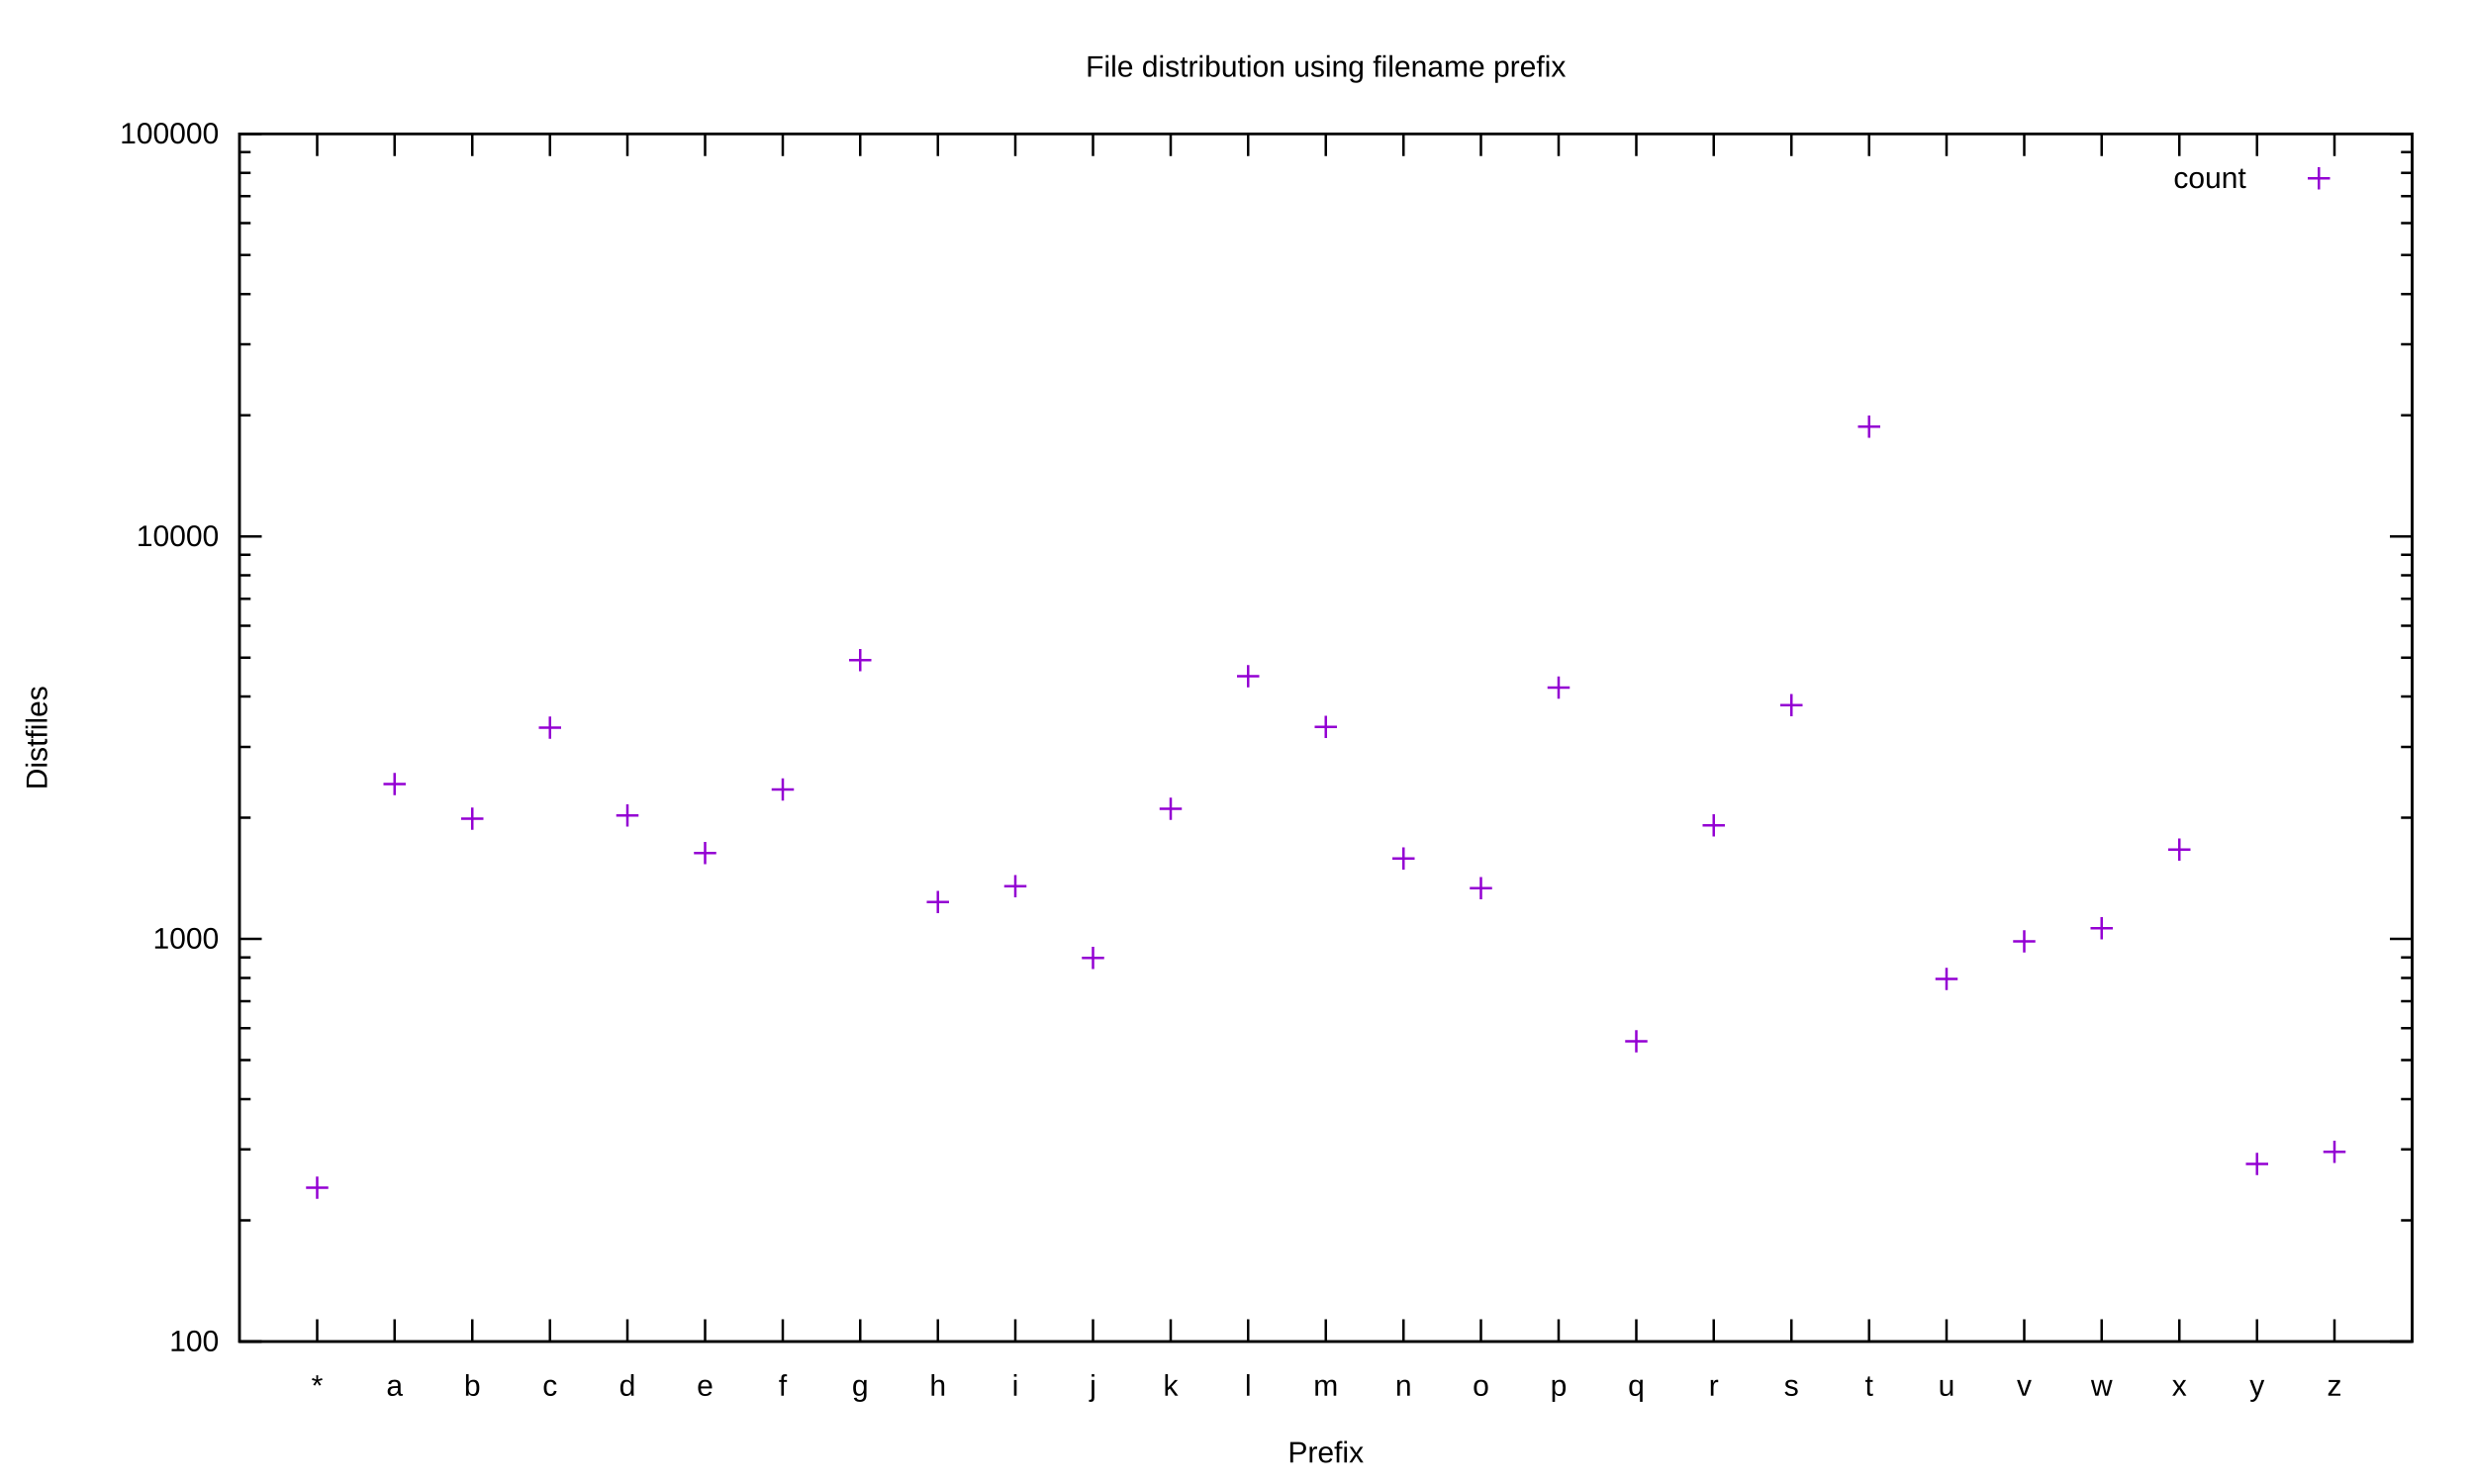
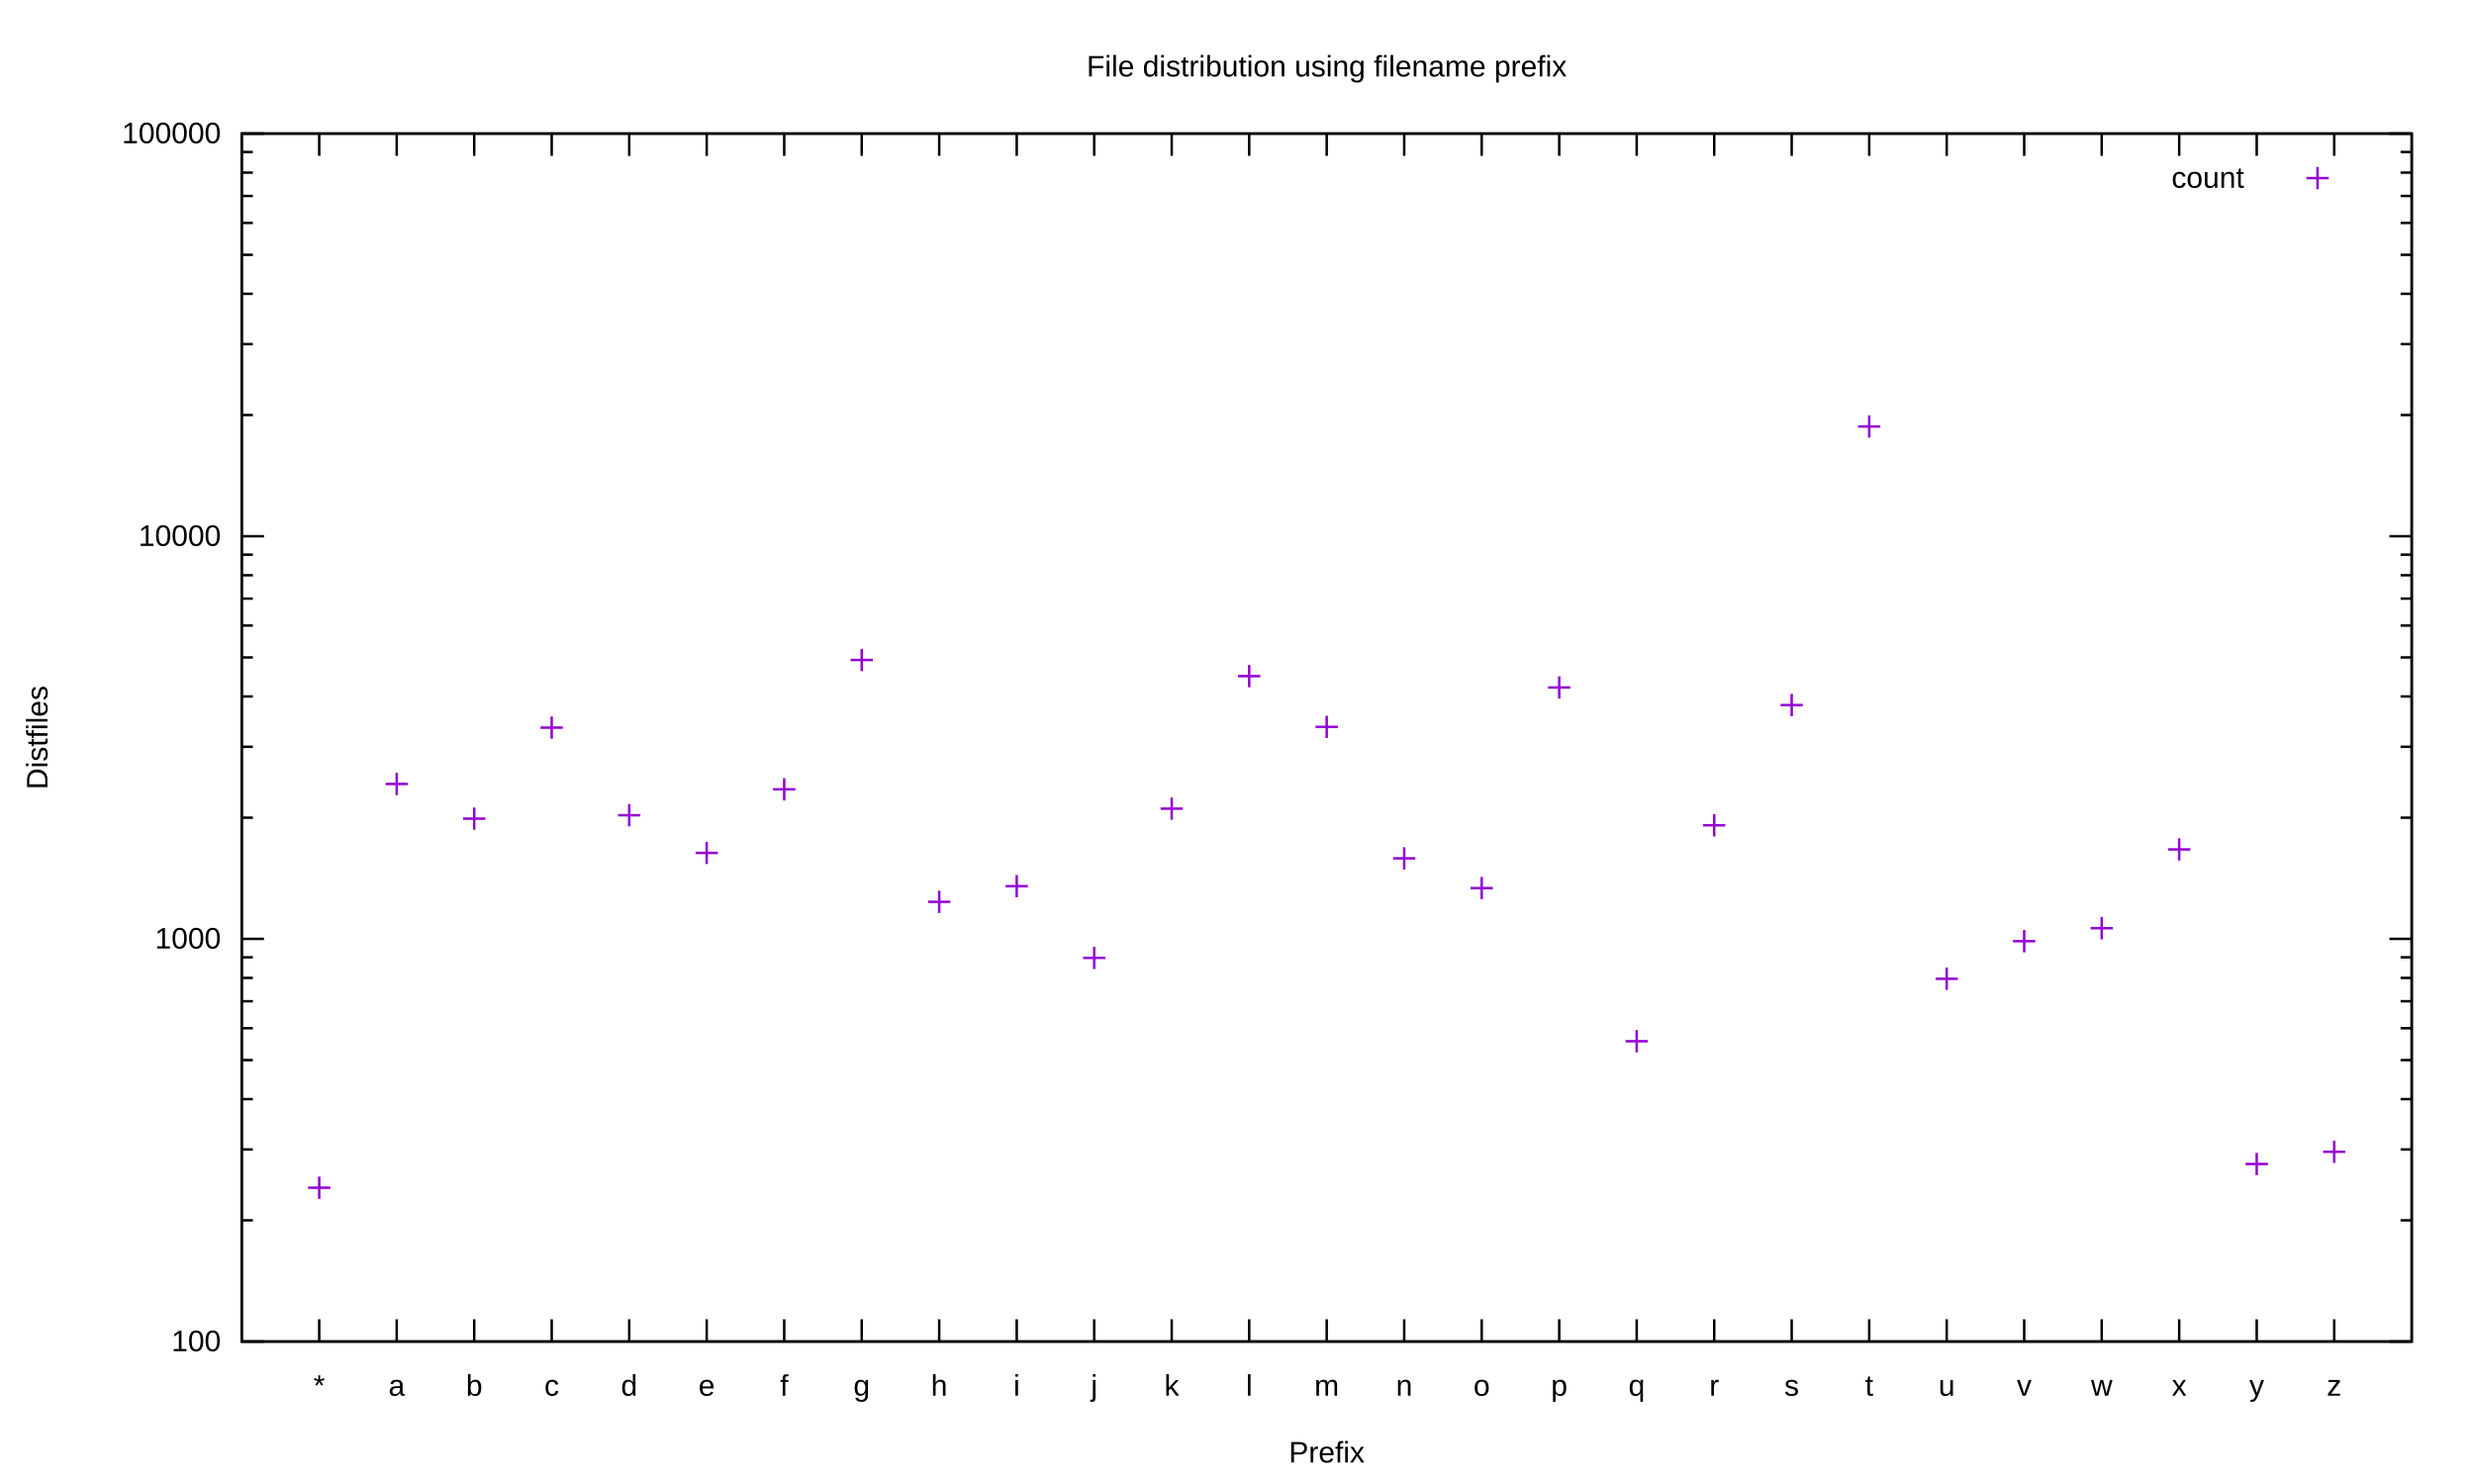
<svg xmlns="http://www.w3.org/2000/svg" xmlns:xlink="http://www.w3.org/1999/xlink" viewBox="0 0 1000 600">
  <g id="gnuplot_canvas">
    <rect x="0" y="0" width="1000" height="600" fill="none" />
    <defs>
      <circle id="gpDot" r="0.5" stroke-width="0.5" stroke="currentColor" />
      <path id="gpPt0" stroke-width="0.222" stroke="currentColor" d="M-1,0 h2 M0,-1 v2" />
      <path id="gpPt1" stroke-width="0.222" stroke="currentColor" d="M-1,-1 L1,1 M1,-1 L-1,1" />
      <path id="gpPt2" stroke-width="0.222" stroke="currentColor" d="M-1,0 L1,0 M0,-1 L0,1 M-1,-1 L1,1 M-1,1 L1,-1" />
      <rect id="gpPt3" stroke-width="0.222" stroke="currentColor" x="-1" y="-1" width="2" height="2" />
      <rect id="gpPt4" stroke-width="0.222" stroke="currentColor" fill="currentColor" x="-1" y="-1" width="2" height="2" />
      <circle id="gpPt5" stroke-width="0.222" stroke="currentColor" cx="0" cy="0" r="1" />
      <use xlink:href="#gpPt5" id="gpPt6" fill="currentColor" stroke="none" />
      <path id="gpPt7" stroke-width="0.222" stroke="currentColor" d="M0,-1.33 L-1.33,0.67 L1.33,0.67 z" />
      <use xlink:href="#gpPt7" id="gpPt8" fill="currentColor" stroke="none" />
      <use xlink:href="#gpPt7" id="gpPt9" stroke="currentColor" transform="rotate(180)" />
      <use xlink:href="#gpPt9" id="gpPt10" fill="currentColor" stroke="none" />
      <use xlink:href="#gpPt3" id="gpPt11" stroke="currentColor" transform="rotate(45)" />
      <use xlink:href="#gpPt11" id="gpPt12" fill="currentColor" stroke="none" />
      <path id="gpPt13" stroke-width="0.222" stroke="currentColor" d="M0,1.330 L1.265,0.411 L0.782,-1.067 L-0.782,-1.076 L-1.265,0.411 z" />
      <use xlink:href="#gpPt13" id="gpPt14" fill="currentColor" stroke="none" />
      <filter id="textbox" filterUnits="objectBoundingBox" x="0" y="0" height="1" width="1">
        <feFlood flood-color="white" flood-opacity="1" result="bgnd" />
        <feComposite in="SourceGraphic" in2="bgnd" operator="atop" />
      </filter>
      <filter id="greybox" filterUnits="objectBoundingBox" x="0" y="0" height="1" width="1">
        <feFlood flood-color="lightgrey" flood-opacity="1" result="grey" />
        <feComposite in="SourceGraphic" in2="grey" operator="atop" />
      </filter>
    </defs>
    <g fill="none" color="white" stroke="currentColor" stroke-width="1.00" stroke-linecap="butt" stroke-linejoin="miter">
</g>
    <g fill="none" color="black" stroke="currentColor" stroke-width="1.00" stroke-linecap="butt" stroke-linejoin="miter">
-       <path stroke="black" d="M96.8,542.4 L105.8,542.4 M975.0,542.4 L966.0,542.4  " />
-       <g transform="translate(88.5,546.3)" stroke="none" fill="black" font-family="Arial" font-size="12.00" text-anchor="end">
+       <path stroke="black" d="M97.70,542.40 L106.70,542.40 M974.82,542.40 L965.82,542.40  " />
+       <g transform="translate(89.31,546.30)" stroke="none" fill="black" font-family="Arial" font-size="12.00" text-anchor="end">
        <text>
          <tspan font-family="Arial"> 100</tspan>
        </text>
      </g>
    </g>
    <g fill="none" color="black" stroke="currentColor" stroke-width="1.00" stroke-linecap="butt" stroke-linejoin="miter">
-       <path stroke="black" d="M96.8,493.4 L101.3,493.4 M975.0,493.4 L970.5,493.4 M96.8,464.7 L101.3,464.7 M975.0,464.7 L970.5,464.7   M96.8,444.4 L101.3,444.4 M975.0,444.4 L970.5,444.4 M96.8,428.6 L101.3,428.6 M975.0,428.6 L970.5,428.6   M96.8,415.7 L101.3,415.7 M975.0,415.7 L970.5,415.7 M96.8,404.8 L101.3,404.8 M975.0,404.8 L970.5,404.8   M96.8,395.4 L101.3,395.4 M975.0,395.4 L970.5,395.4 M96.8,387.1 L101.3,387.1 M975.0,387.1 L970.5,387.1   M96.8,379.6 L105.8,379.6 M975.0,379.6 L966.0,379.6  " />
-       <g transform="translate(88.5,383.5)" stroke="none" fill="black" font-family="Arial" font-size="12.00" text-anchor="end">
+       <path stroke="black" d="M97.70,493.39 L102.20,493.39 M974.82,493.39 L970.32,493.39 M97.70,464.73 L102.20,464.73 M974.82,464.73 L970.32,464.73   M97.70,444.39 L102.20,444.39 M974.82,444.39 L970.32,444.39 M97.70,428.61 L102.20,428.61 M974.82,428.61 L970.32,428.61   M97.70,415.72 L102.20,415.72 M974.82,415.72 L970.32,415.72 M97.70,404.82 L102.20,404.82 M974.82,404.82 L970.32,404.82   M97.70,395.38 L102.20,395.38 M974.82,395.38 L970.32,395.38 M97.70,387.05 L102.20,387.05 M974.82,387.05 L970.32,387.05   M97.70,379.60 L106.70,379.60 M974.82,379.60 L965.82,379.60  " />
+       <g transform="translate(89.31,383.50)" stroke="none" fill="black" font-family="Arial" font-size="12.00" text-anchor="end">
        <text>
          <tspan font-family="Arial"> 1000</tspan>
        </text>
      </g>
    </g>
    <g fill="none" color="black" stroke="currentColor" stroke-width="1.00" stroke-linecap="butt" stroke-linejoin="miter">
-       <path stroke="black" d="M96.8,330.6 L101.3,330.6 M975.0,330.6 L970.5,330.6 M96.8,302.0 L101.3,302.0 M975.0,302.0 L970.5,302.0   M96.8,281.6 L101.3,281.6 M975.0,281.6 L970.5,281.6 M96.8,265.9 L101.3,265.9 M975.0,265.9 L970.5,265.9   M96.8,253.0 L101.3,253.0 M975.0,253.0 L970.5,253.0 M96.8,242.1 L101.3,242.1 M975.0,242.1 L970.5,242.1   M96.8,232.6 L101.3,232.6 M975.0,232.6 L970.5,232.6 M96.8,224.3 L101.3,224.3 M975.0,224.3 L970.5,224.3   M96.8,216.9 L105.8,216.9 M975.0,216.9 L966.0,216.9  " />
-       <g transform="translate(88.5,220.8)" stroke="none" fill="black" font-family="Arial" font-size="12.00" text-anchor="end">
+       <path stroke="black" d="M97.70,330.60 L102.20,330.60 M974.82,330.60 L970.32,330.60 M97.70,301.93 L102.20,301.93 M974.82,301.93 L970.32,301.93   M97.70,281.59 L102.20,281.59 M974.82,281.59 L970.32,281.59 M97.70,265.81 L102.20,265.81 M974.82,265.81 L970.32,265.81   M97.70,252.92 L102.20,252.92 M974.82,252.92 L970.32,252.92 M97.70,242.02 L102.20,242.02 M974.82,242.02 L970.32,242.02   M97.70,232.58 L102.20,232.58 M974.82,232.58 L970.32,232.58 M97.70,224.26 L102.20,224.26 M974.82,224.26 L970.32,224.26   M97.70,216.81 L106.70,216.81 M974.82,216.81 L965.82,216.81  " />
+       <g transform="translate(89.31,220.71)" stroke="none" fill="black" font-family="Arial" font-size="12.00" text-anchor="end">
        <text>
          <tspan font-family="Arial"> 10000</tspan>
        </text>
      </g>
    </g>
    <g fill="none" color="black" stroke="currentColor" stroke-width="1.00" stroke-linecap="butt" stroke-linejoin="miter">
-       <path stroke="black" d="M96.8,167.9 L101.3,167.9 M975.0,167.9 L970.5,167.9 M96.8,139.2 L101.3,139.2 M975.0,139.2 L970.5,139.2   M96.8,118.9 L101.3,118.9 M975.0,118.9 L970.5,118.9 M96.8,103.1 L101.3,103.1 M975.0,103.1 L970.5,103.1   M96.8,90.2 L101.3,90.2 M975.0,90.2 L970.5,90.2 M96.8,79.3 L101.3,79.3 M975.0,79.3 L970.5,79.3   M96.8,69.9 L101.3,69.9 M975.0,69.9 L970.5,69.9 M96.8,61.5 L101.3,61.5 M975.0,61.5 L970.5,61.5   M96.8,54.1 L105.8,54.1 M975.0,54.1 L966.0,54.1  " />
-       <g transform="translate(88.5,58.0)" stroke="none" fill="black" font-family="Arial" font-size="12.00" text-anchor="end">
+       <path stroke="black" d="M97.70,167.80 L102.20,167.80 M974.82,167.80 L970.32,167.80 M97.70,139.13 L102.20,139.13 M974.82,139.13 L970.32,139.13   M97.70,118.79 L102.20,118.79 M974.82,118.79 L970.32,118.79 M97.70,103.02 L102.20,103.02 M974.82,103.02 L970.32,103.02   M97.70,90.13 L102.20,90.13 M974.82,90.13 L970.32,90.13 M97.70,79.23 L102.20,79.23 M974.82,79.23 L970.32,79.23   M97.70,69.79 L102.20,69.79 M974.82,69.79 L970.32,69.79 M97.70,61.46 L102.20,61.46 M974.82,61.46 L970.32,61.46   M97.70,54.01 L106.70,54.01 M974.82,54.01 L965.82,54.01  " />
+       <g transform="translate(89.31,57.91)" stroke="none" fill="black" font-family="Arial" font-size="12.00" text-anchor="end">
        <text>
          <tspan font-family="Arial"> 100000</tspan>
        </text>
      </g>
    </g>
    <g fill="none" color="black" stroke="currentColor" stroke-width="1.00" stroke-linecap="butt" stroke-linejoin="miter">
-       <path stroke="black" d="M128.2,542.4 L128.2,533.4 M128.2,54.1 L128.2,63.1  " />
-       <g transform="translate(128.2,564.3)" stroke="none" fill="black" font-family="Arial" font-size="12.00" text-anchor="middle">
+       <path stroke="black" d="M129.03,542.40 L129.03,533.40 M129.03,54.01 L129.03,63.01  " />
+       <g transform="translate(129.03,564.30)" stroke="none" fill="black" font-family="Arial" font-size="12.00" text-anchor="middle">
        <text>
          <tspan font-family="Arial">*</tspan>
        </text>
      </g>
    </g>
    <g fill="none" color="black" stroke="currentColor" stroke-width="1.00" stroke-linecap="butt" stroke-linejoin="miter">
-       <path stroke="black" d="M159.5,542.4 L159.5,533.4 M159.5,54.1 L159.5,63.1  " />
-       <g transform="translate(159.5,564.3)" stroke="none" fill="black" font-family="Arial" font-size="12.00" text-anchor="middle">
+       <path stroke="black" d="M160.35,542.40 L160.35,533.40 M160.35,54.01 L160.35,63.01  " />
+       <g transform="translate(160.35,564.30)" stroke="none" fill="black" font-family="Arial" font-size="12.00" text-anchor="middle">
        <text>
          <tspan font-family="Arial">a</tspan>
        </text>
      </g>
    </g>
    <g fill="none" color="black" stroke="currentColor" stroke-width="1.00" stroke-linecap="butt" stroke-linejoin="miter">
-       <path stroke="black" d="M190.9,542.4 L190.9,533.4 M190.9,54.1 L190.9,63.1  " />
-       <g transform="translate(190.9,564.3)" stroke="none" fill="black" font-family="Arial" font-size="12.00" text-anchor="middle">
+       <path stroke="black" d="M191.68,542.40 L191.68,533.40 M191.68,54.01 L191.68,63.01  " />
+       <g transform="translate(191.68,564.30)" stroke="none" fill="black" font-family="Arial" font-size="12.00" text-anchor="middle">
        <text>
          <tspan font-family="Arial">b</tspan>
        </text>
      </g>
    </g>
    <g fill="none" color="black" stroke="currentColor" stroke-width="1.00" stroke-linecap="butt" stroke-linejoin="miter">
-       <path stroke="black" d="M222.3,542.4 L222.3,533.4 M222.3,54.1 L222.3,63.1  " />
-       <g transform="translate(222.3,564.3)" stroke="none" fill="black" font-family="Arial" font-size="12.00" text-anchor="middle">
+       <path stroke="black" d="M223.00,542.40 L223.00,533.40 M223.00,54.01 L223.00,63.01  " />
+       <g transform="translate(223.00,564.30)" stroke="none" fill="black" font-family="Arial" font-size="12.00" text-anchor="middle">
        <text>
          <tspan font-family="Arial">c</tspan>
        </text>
      </g>
    </g>
    <g fill="none" color="black" stroke="currentColor" stroke-width="1.00" stroke-linecap="butt" stroke-linejoin="miter">
-       <path stroke="black" d="M253.6,542.4 L253.6,533.4 M253.6,54.1 L253.6,63.1  " />
-       <g transform="translate(253.6,564.3)" stroke="none" fill="black" font-family="Arial" font-size="12.00" text-anchor="middle">
+       <path stroke="black" d="M254.33,542.40 L254.33,533.40 M254.33,54.01 L254.33,63.01  " />
+       <g transform="translate(254.33,564.30)" stroke="none" fill="black" font-family="Arial" font-size="12.00" text-anchor="middle">
        <text>
          <tspan font-family="Arial">d</tspan>
        </text>
      </g>
    </g>
    <g fill="none" color="black" stroke="currentColor" stroke-width="1.00" stroke-linecap="butt" stroke-linejoin="miter">
-       <path stroke="black" d="M285.0,542.4 L285.0,533.4 M285.0,54.1 L285.0,63.1  " />
-       <g transform="translate(285.0,564.3)" stroke="none" fill="black" font-family="Arial" font-size="12.00" text-anchor="middle">
+       <path stroke="black" d="M285.65,542.40 L285.65,533.40 M285.65,54.01 L285.65,63.01  " />
+       <g transform="translate(285.65,564.30)" stroke="none" fill="black" font-family="Arial" font-size="12.00" text-anchor="middle">
        <text>
          <tspan font-family="Arial">e</tspan>
        </text>
      </g>
    </g>
    <g fill="none" color="black" stroke="currentColor" stroke-width="1.00" stroke-linecap="butt" stroke-linejoin="miter">
-       <path stroke="black" d="M316.4,542.4 L316.4,533.4 M316.4,54.1 L316.4,63.1  " />
-       <g transform="translate(316.4,564.3)" stroke="none" fill="black" font-family="Arial" font-size="12.00" text-anchor="middle">
+       <path stroke="black" d="M316.98,542.40 L316.98,533.40 M316.98,54.01 L316.98,63.01  " />
+       <g transform="translate(316.98,564.30)" stroke="none" fill="black" font-family="Arial" font-size="12.00" text-anchor="middle">
        <text>
          <tspan font-family="Arial">f</tspan>
        </text>
      </g>
    </g>
    <g fill="none" color="black" stroke="currentColor" stroke-width="1.00" stroke-linecap="butt" stroke-linejoin="miter">
-       <path stroke="black" d="M347.7,542.4 L347.7,533.4 M347.7,54.1 L347.7,63.1  " />
-       <g transform="translate(347.7,564.3)" stroke="none" fill="black" font-family="Arial" font-size="12.00" text-anchor="middle">
+       <path stroke="black" d="M348.31,542.40 L348.31,533.40 M348.31,54.01 L348.31,63.01  " />
+       <g transform="translate(348.31,564.30)" stroke="none" fill="black" font-family="Arial" font-size="12.00" text-anchor="middle">
        <text>
          <tspan font-family="Arial">g</tspan>
        </text>
      </g>
    </g>
    <g fill="none" color="black" stroke="currentColor" stroke-width="1.00" stroke-linecap="butt" stroke-linejoin="miter">
-       <path stroke="black" d="M379.1,542.4 L379.1,533.4 M379.1,54.1 L379.1,63.1  " />
-       <g transform="translate(379.1,564.3)" stroke="none" fill="black" font-family="Arial" font-size="12.00" text-anchor="middle">
+       <path stroke="black" d="M379.63,542.40 L379.63,533.40 M379.63,54.01 L379.63,63.01  " />
+       <g transform="translate(379.63,564.30)" stroke="none" fill="black" font-family="Arial" font-size="12.00" text-anchor="middle">
        <text>
          <tspan font-family="Arial">h</tspan>
        </text>
      </g>
    </g>
    <g fill="none" color="black" stroke="currentColor" stroke-width="1.00" stroke-linecap="butt" stroke-linejoin="miter">
-       <path stroke="black" d="M410.4,542.4 L410.4,533.4 M410.4,54.1 L410.4,63.1  " />
-       <g transform="translate(410.4,564.3)" stroke="none" fill="black" font-family="Arial" font-size="12.00" text-anchor="middle">
+       <path stroke="black" d="M410.96,542.40 L410.96,533.40 M410.96,54.01 L410.96,63.01  " />
+       <g transform="translate(410.96,564.30)" stroke="none" fill="black" font-family="Arial" font-size="12.00" text-anchor="middle">
        <text>
          <tspan font-family="Arial">i</tspan>
        </text>
      </g>
    </g>
    <g fill="none" color="black" stroke="currentColor" stroke-width="1.00" stroke-linecap="butt" stroke-linejoin="miter">
-       <path stroke="black" d="M441.8,542.4 L441.8,533.4 M441.8,54.1 L441.8,63.1  " />
-       <g transform="translate(441.8,564.3)" stroke="none" fill="black" font-family="Arial" font-size="12.00" text-anchor="middle">
+       <path stroke="black" d="M442.28,542.40 L442.28,533.40 M442.28,54.01 L442.28,63.01  " />
+       <g transform="translate(442.28,564.30)" stroke="none" fill="black" font-family="Arial" font-size="12.00" text-anchor="middle">
        <text>
          <tspan font-family="Arial">j</tspan>
        </text>
      </g>
    </g>
    <g fill="none" color="black" stroke="currentColor" stroke-width="1.00" stroke-linecap="butt" stroke-linejoin="miter">
-       <path stroke="black" d="M473.2,542.4 L473.2,533.4 M473.2,54.1 L473.2,63.1  " />
-       <g transform="translate(473.2,564.3)" stroke="none" fill="black" font-family="Arial" font-size="12.00" text-anchor="middle">
+       <path stroke="black" d="M473.61,542.40 L473.61,533.40 M473.61,54.01 L473.61,63.01  " />
+       <g transform="translate(473.61,564.30)" stroke="none" fill="black" font-family="Arial" font-size="12.00" text-anchor="middle">
        <text>
          <tspan font-family="Arial">k</tspan>
        </text>
      </g>
    </g>
    <g fill="none" color="black" stroke="currentColor" stroke-width="1.00" stroke-linecap="butt" stroke-linejoin="miter">
-       <path stroke="black" d="M504.5,542.4 L504.5,533.4 M504.5,54.1 L504.5,63.1  " />
-       <g transform="translate(504.5,564.3)" stroke="none" fill="black" font-family="Arial" font-size="12.00" text-anchor="middle">
+       <path stroke="black" d="M504.93,542.40 L504.93,533.40 M504.93,54.01 L504.93,63.01  " />
+       <g transform="translate(504.93,564.30)" stroke="none" fill="black" font-family="Arial" font-size="12.00" text-anchor="middle">
        <text>
          <tspan font-family="Arial">l</tspan>
        </text>
      </g>
    </g>
    <g fill="none" color="black" stroke="currentColor" stroke-width="1.00" stroke-linecap="butt" stroke-linejoin="miter">
-       <path stroke="black" d="M535.9,542.4 L535.9,533.4 M535.9,54.1 L535.9,63.1  " />
-       <g transform="translate(535.9,564.3)" stroke="none" fill="black" font-family="Arial" font-size="12.00" text-anchor="middle">
+       <path stroke="black" d="M536.26,542.40 L536.26,533.40 M536.26,54.01 L536.26,63.01  " />
+       <g transform="translate(536.26,564.30)" stroke="none" fill="black" font-family="Arial" font-size="12.00" text-anchor="middle">
        <text>
          <tspan font-family="Arial">m</tspan>
        </text>
      </g>
    </g>
    <g fill="none" color="black" stroke="currentColor" stroke-width="1.00" stroke-linecap="butt" stroke-linejoin="miter">
-       <path stroke="black" d="M567.3,542.4 L567.3,533.4 M567.3,54.1 L567.3,63.1  " />
-       <g transform="translate(567.3,564.3)" stroke="none" fill="black" font-family="Arial" font-size="12.00" text-anchor="middle">
+       <path stroke="black" d="M567.59,542.40 L567.59,533.40 M567.59,54.01 L567.59,63.01  " />
+       <g transform="translate(567.59,564.30)" stroke="none" fill="black" font-family="Arial" font-size="12.00" text-anchor="middle">
        <text>
          <tspan font-family="Arial">n</tspan>
        </text>
      </g>
    </g>
    <g fill="none" color="black" stroke="currentColor" stroke-width="1.00" stroke-linecap="butt" stroke-linejoin="miter">
-       <path stroke="black" d="M598.6,542.4 L598.6,533.4 M598.6,54.1 L598.6,63.1  " />
-       <g transform="translate(598.6,564.3)" stroke="none" fill="black" font-family="Arial" font-size="12.00" text-anchor="middle">
+       <path stroke="black" d="M598.91,542.40 L598.91,533.40 M598.91,54.01 L598.91,63.01  " />
+       <g transform="translate(598.91,564.30)" stroke="none" fill="black" font-family="Arial" font-size="12.00" text-anchor="middle">
        <text>
          <tspan font-family="Arial">o</tspan>
        </text>
      </g>
    </g>
    <g fill="none" color="black" stroke="currentColor" stroke-width="1.00" stroke-linecap="butt" stroke-linejoin="miter">
-       <path stroke="black" d="M630.0,542.4 L630.0,533.4 M630.0,54.1 L630.0,63.1  " />
-       <g transform="translate(630.0,564.3)" stroke="none" fill="black" font-family="Arial" font-size="12.00" text-anchor="middle">
+       <path stroke="black" d="M630.24,542.40 L630.24,533.40 M630.24,54.01 L630.24,63.01  " />
+       <g transform="translate(630.24,564.30)" stroke="none" fill="black" font-family="Arial" font-size="12.00" text-anchor="middle">
        <text>
          <tspan font-family="Arial">p</tspan>
        </text>
      </g>
    </g>
    <g fill="none" color="black" stroke="currentColor" stroke-width="1.00" stroke-linecap="butt" stroke-linejoin="miter">
-       <path stroke="black" d="M661.4,542.4 L661.4,533.4 M661.4,54.1 L661.4,63.1  " />
-       <g transform="translate(661.4,564.3)" stroke="none" fill="black" font-family="Arial" font-size="12.00" text-anchor="middle">
+       <path stroke="black" d="M661.56,542.40 L661.56,533.40 M661.56,54.01 L661.56,63.01  " />
+       <g transform="translate(661.56,564.30)" stroke="none" fill="black" font-family="Arial" font-size="12.00" text-anchor="middle">
        <text>
          <tspan font-family="Arial">q</tspan>
        </text>
      </g>
    </g>
    <g fill="none" color="black" stroke="currentColor" stroke-width="1.00" stroke-linecap="butt" stroke-linejoin="miter">
-       <path stroke="black" d="M692.7,542.4 L692.7,533.4 M692.7,54.1 L692.7,63.1  " />
-       <g transform="translate(692.7,564.3)" stroke="none" fill="black" font-family="Arial" font-size="12.00" text-anchor="middle">
+       <path stroke="black" d="M692.89,542.40 L692.89,533.40 M692.89,54.01 L692.89,63.01  " />
+       <g transform="translate(692.89,564.30)" stroke="none" fill="black" font-family="Arial" font-size="12.00" text-anchor="middle">
        <text>
          <tspan font-family="Arial">r</tspan>
        </text>
      </g>
    </g>
    <g fill="none" color="black" stroke="currentColor" stroke-width="1.00" stroke-linecap="butt" stroke-linejoin="miter">
-       <path stroke="black" d="M724.1,542.4 L724.1,533.4 M724.1,54.1 L724.1,63.1  " />
-       <g transform="translate(724.1,564.3)" stroke="none" fill="black" font-family="Arial" font-size="12.00" text-anchor="middle">
+       <path stroke="black" d="M724.21,542.40 L724.21,533.40 M724.21,54.01 L724.21,63.01  " />
+       <g transform="translate(724.21,564.30)" stroke="none" fill="black" font-family="Arial" font-size="12.00" text-anchor="middle">
        <text>
          <tspan font-family="Arial">s</tspan>
        </text>
      </g>
    </g>
    <g fill="none" color="black" stroke="currentColor" stroke-width="1.00" stroke-linecap="butt" stroke-linejoin="miter">
-       <path stroke="black" d="M755.5,542.4 L755.5,533.4 M755.5,54.1 L755.5,63.1  " />
-       <g transform="translate(755.5,564.3)" stroke="none" fill="black" font-family="Arial" font-size="12.00" text-anchor="middle">
+       <path stroke="black" d="M755.54,542.40 L755.54,533.40 M755.54,54.01 L755.54,63.01  " />
+       <g transform="translate(755.54,564.30)" stroke="none" fill="black" font-family="Arial" font-size="12.00" text-anchor="middle">
        <text>
          <tspan font-family="Arial">t</tspan>
        </text>
      </g>
    </g>
    <g fill="none" color="black" stroke="currentColor" stroke-width="1.00" stroke-linecap="butt" stroke-linejoin="miter">
-       <path stroke="black" d="M786.8,542.4 L786.8,533.4 M786.8,54.1 L786.8,63.1  " />
-       <g transform="translate(786.8,564.3)" stroke="none" fill="black" font-family="Arial" font-size="12.00" text-anchor="middle">
+       <path stroke="black" d="M786.87,542.40 L786.87,533.40 M786.87,54.01 L786.87,63.01  " />
+       <g transform="translate(786.87,564.30)" stroke="none" fill="black" font-family="Arial" font-size="12.00" text-anchor="middle">
        <text>
          <tspan font-family="Arial">u</tspan>
        </text>
      </g>
    </g>
    <g fill="none" color="black" stroke="currentColor" stroke-width="1.00" stroke-linecap="butt" stroke-linejoin="miter">
-       <path stroke="black" d="M818.2,542.4 L818.2,533.4 M818.2,54.1 L818.2,63.1  " />
-       <g transform="translate(818.2,564.3)" stroke="none" fill="black" font-family="Arial" font-size="12.00" text-anchor="middle">
+       <path stroke="black" d="M818.19,542.40 L818.19,533.40 M818.19,54.01 L818.19,63.01  " />
+       <g transform="translate(818.19,564.30)" stroke="none" fill="black" font-family="Arial" font-size="12.00" text-anchor="middle">
        <text>
          <tspan font-family="Arial">v</tspan>
        </text>
      </g>
    </g>
    <g fill="none" color="black" stroke="currentColor" stroke-width="1.00" stroke-linecap="butt" stroke-linejoin="miter">
-       <path stroke="black" d="M849.5,542.4 L849.5,533.4 M849.5,54.1 L849.5,63.1  " />
-       <g transform="translate(849.5,564.3)" stroke="none" fill="black" font-family="Arial" font-size="12.00" text-anchor="middle">
+       <path stroke="black" d="M849.52,542.40 L849.52,533.40 M849.52,54.01 L849.52,63.01  " />
+       <g transform="translate(849.52,564.30)" stroke="none" fill="black" font-family="Arial" font-size="12.00" text-anchor="middle">
        <text>
          <tspan font-family="Arial">w</tspan>
        </text>
      </g>
    </g>
    <g fill="none" color="black" stroke="currentColor" stroke-width="1.00" stroke-linecap="butt" stroke-linejoin="miter">
-       <path stroke="black" d="M880.9,542.4 L880.9,533.4 M880.9,54.1 L880.9,63.1  " />
-       <g transform="translate(880.9,564.3)" stroke="none" fill="black" font-family="Arial" font-size="12.00" text-anchor="middle">
+       <path stroke="black" d="M880.84,542.40 L880.84,533.40 M880.84,54.01 L880.84,63.01  " />
+       <g transform="translate(880.84,564.30)" stroke="none" fill="black" font-family="Arial" font-size="12.00" text-anchor="middle">
        <text>
          <tspan font-family="Arial">x</tspan>
        </text>
      </g>
    </g>
    <g fill="none" color="black" stroke="currentColor" stroke-width="1.00" stroke-linecap="butt" stroke-linejoin="miter">
-       <path stroke="black" d="M912.3,542.4 L912.3,533.4 M912.3,54.1 L912.3,63.1  " />
-       <g transform="translate(912.3,564.3)" stroke="none" fill="black" font-family="Arial" font-size="12.00" text-anchor="middle">
+       <path stroke="black" d="M912.17,542.40 L912.17,533.40 M912.17,54.01 L912.17,63.01  " />
+       <g transform="translate(912.17,564.30)" stroke="none" fill="black" font-family="Arial" font-size="12.00" text-anchor="middle">
        <text>
          <tspan font-family="Arial">y</tspan>
        </text>
      </g>
    </g>
    <g fill="none" color="black" stroke="currentColor" stroke-width="1.00" stroke-linecap="butt" stroke-linejoin="miter">
-       <path stroke="black" d="M943.6,542.4 L943.6,533.4 M943.6,54.1 L943.6,63.1  " />
-       <g transform="translate(943.6,564.3)" stroke="none" fill="black" font-family="Arial" font-size="12.00" text-anchor="middle">
+       <path stroke="black" d="M943.49,542.40 L943.49,533.40 M943.49,54.01 L943.49,63.01  " />
+       <g transform="translate(943.49,564.30)" stroke="none" fill="black" font-family="Arial" font-size="12.00" text-anchor="middle">
        <text>
          <tspan font-family="Arial">z</tspan>
        </text>
      </g>
    </g>
    <g fill="none" color="black" stroke="currentColor" stroke-width="1.00" stroke-linecap="butt" stroke-linejoin="miter">
</g>
    <g fill="none" color="black" stroke="currentColor" stroke-width="1.00" stroke-linecap="butt" stroke-linejoin="miter">
-       <path stroke="black" d="M96.8,54.1 L96.8,542.4 L975.0,542.4 L975.0,54.1 L96.8,54.1 Z  " />
-     </g>
-     <g fill="none" color="black" stroke="currentColor" stroke-width="1.00" stroke-linecap="butt" stroke-linejoin="miter">
-       <g transform="translate(19.0,298.3) rotate(270)" stroke="none" fill="black" font-family="Arial" font-size="12.00" text-anchor="middle">
+       <path stroke="black" d="M97.70,54.01 L97.70,542.40 L974.82,542.40 L974.82,54.01 L97.70,54.01 Z  " />
+     </g>
+     <g fill="none" color="black" stroke="currentColor" stroke-width="1.00" stroke-linecap="butt" stroke-linejoin="miter">
+       <g transform="translate(19.18,298.21) rotate(270)" stroke="none" fill="black" font-family="Arial" font-size="12.00" text-anchor="middle">
        <text>
          <tspan font-family="Arial">Distfiles</tspan>
        </text>
      </g>
    </g>
    <g fill="none" color="black" stroke="currentColor" stroke-width="1.00" stroke-linecap="butt" stroke-linejoin="miter">
-       <g transform="translate(535.9,591.3)" stroke="none" fill="black" font-family="Arial" font-size="12.00" text-anchor="middle">
+       <g transform="translate(536.26,591.30)" stroke="none" fill="black" font-family="Arial" font-size="12.00" text-anchor="middle">
        <text>
          <tspan font-family="Arial">Prefix</tspan>
-         </text>
-       </g>
-     </g>
-     <g fill="none" color="black" stroke="currentColor" stroke-width="1.00" stroke-linecap="butt" stroke-linejoin="miter">
-       <g transform="translate(535.9,31.0)" stroke="none" fill="black" font-family="Arial" font-size="12.00" text-anchor="middle">
-         <text>
-           <tspan font-family="Arial">File distribution using filename prefix</tspan>
        </text>
      </g>
    </g>
    <g fill="none" color="black" stroke="currentColor" stroke-width="1.00" stroke-linecap="butt" stroke-linejoin="miter">
</g>
    <g id="gnuplot_plot_1">
      <g fill="none" color="black" stroke="currentColor" stroke-width="1.00" stroke-linecap="butt" stroke-linejoin="miter">
-         <g transform="translate(907.9,76.0)" stroke="none" fill="black" font-family="Arial" font-size="12.00" text-anchor="end">
+         <g transform="translate(907.09,75.91)" stroke="none" fill="black" font-family="Arial" font-size="12.00" text-anchor="end">
          <text>
            <tspan font-family="Arial">count</tspan>
          </text>
        </g>
      </g>
      <g fill="none" color="black" stroke="currentColor" stroke-width="1.00" stroke-linecap="butt" stroke-linejoin="miter">
-         <use xlink:href="#gpPt0" transform="translate(128.2,480.2) scale(4.50)" color="rgb(148,   0, 211)" />
-         <use xlink:href="#gpPt0" transform="translate(159.5,317.0) scale(4.50)" color="rgb(148,   0, 211)" />
-         <use xlink:href="#gpPt0" transform="translate(190.9,331.0) scale(4.50)" color="rgb(148,   0, 211)" />
-         <use xlink:href="#gpPt0" transform="translate(222.3,294.2) scale(4.50)" color="rgb(148,   0, 211)" />
-         <use xlink:href="#gpPt0" transform="translate(253.6,329.7) scale(4.50)" color="rgb(148,   0, 211)" />
-         <use xlink:href="#gpPt0" transform="translate(285.0,344.9) scale(4.50)" color="rgb(148,   0, 211)" />
-         <use xlink:href="#gpPt0" transform="translate(316.4,319.2) scale(4.50)" color="rgb(148,   0, 211)" />
-         <use xlink:href="#gpPt0" transform="translate(347.7,266.9) scale(4.50)" color="rgb(148,   0, 211)" />
-         <use xlink:href="#gpPt0" transform="translate(379.1,364.7) scale(4.50)" color="rgb(148,   0, 211)" />
-         <use xlink:href="#gpPt0" transform="translate(410.4,358.3) scale(4.50)" color="rgb(148,   0, 211)" />
-         <use xlink:href="#gpPt0" transform="translate(441.8,387.3) scale(4.50)" color="rgb(148,   0, 211)" />
-         <use xlink:href="#gpPt0" transform="translate(473.2,327.0) scale(4.50)" color="rgb(148,   0, 211)" />
-         <use xlink:href="#gpPt0" transform="translate(504.5,273.4) scale(4.50)" color="rgb(148,   0, 211)" />
-         <use xlink:href="#gpPt0" transform="translate(535.9,293.9) scale(4.50)" color="rgb(148,   0, 211)" />
-         <use xlink:href="#gpPt0" transform="translate(567.3,347.1) scale(4.50)" color="rgb(148,   0, 211)" />
-         <use xlink:href="#gpPt0" transform="translate(598.6,359.1) scale(4.50)" color="rgb(148,   0, 211)" />
-         <use xlink:href="#gpPt0" transform="translate(630.0,278.0) scale(4.50)" color="rgb(148,   0, 211)" />
-         <use xlink:href="#gpPt0" transform="translate(661.4,421.0) scale(4.50)" color="rgb(148,   0, 211)" />
-         <use xlink:href="#gpPt0" transform="translate(692.7,333.7) scale(4.50)" color="rgb(148,   0, 211)" />
-         <use xlink:href="#gpPt0" transform="translate(724.1,285.1) scale(4.50)" color="rgb(148,   0, 211)" />
-         <use xlink:href="#gpPt0" transform="translate(755.5,172.5) scale(4.50)" color="rgb(148,   0, 211)" />
-         <use xlink:href="#gpPt0" transform="translate(786.8,395.8) scale(4.50)" color="rgb(148,   0, 211)" />
-         <use xlink:href="#gpPt0" transform="translate(818.2,380.6) scale(4.50)" color="rgb(148,   0, 211)" />
-         <use xlink:href="#gpPt0" transform="translate(849.5,375.3) scale(4.50)" color="rgb(148,   0, 211)" />
-         <use xlink:href="#gpPt0" transform="translate(880.9,343.5) scale(4.50)" color="rgb(148,   0, 211)" />
-         <use xlink:href="#gpPt0" transform="translate(912.3,470.6) scale(4.50)" color="rgb(148,   0, 211)" />
-         <use xlink:href="#gpPt0" transform="translate(943.6,465.7) scale(4.50)" color="rgb(148,   0, 211)" />
-         <use xlink:href="#gpPt0" transform="translate(937.3,72.1) scale(4.50)" color="rgb(148,   0, 211)" />
+         <use xlink:href="#gpPt0" transform="translate(129.03,480.21) scale(4.50)" color="rgb(148,   0, 211)" />
+         <use xlink:href="#gpPt0" transform="translate(160.35,316.97) scale(4.50)" color="rgb(148,   0, 211)" />
+         <use xlink:href="#gpPt0" transform="translate(191.68,330.99) scale(4.50)" color="rgb(148,   0, 211)" />
+         <use xlink:href="#gpPt0" transform="translate(223.00,294.19) scale(4.50)" color="rgb(148,   0, 211)" />
+         <use xlink:href="#gpPt0" transform="translate(254.33,329.61) scale(4.50)" color="rgb(148,   0, 211)" />
+         <use xlink:href="#gpPt0" transform="translate(285.65,344.84) scale(4.50)" color="rgb(148,   0, 211)" />
+         <use xlink:href="#gpPt0" transform="translate(316.98,319.13) scale(4.50)" color="rgb(148,   0, 211)" />
+         <use xlink:href="#gpPt0" transform="translate(348.31,266.84) scale(4.50)" color="rgb(148,   0, 211)" />
+         <use xlink:href="#gpPt0" transform="translate(379.63,364.62) scale(4.50)" color="rgb(148,   0, 211)" />
+         <use xlink:href="#gpPt0" transform="translate(410.96,358.28) scale(4.50)" color="rgb(148,   0, 211)" />
+         <use xlink:href="#gpPt0" transform="translate(442.28,387.29) scale(4.50)" color="rgb(148,   0, 211)" />
+         <use xlink:href="#gpPt0" transform="translate(473.61,326.95) scale(4.50)" color="rgb(148,   0, 211)" />
+         <use xlink:href="#gpPt0" transform="translate(504.93,273.37) scale(4.50)" color="rgb(148,   0, 211)" />
+         <use xlink:href="#gpPt0" transform="translate(536.26,293.90) scale(4.50)" color="rgb(148,   0, 211)" />
+         <use xlink:href="#gpPt0" transform="translate(567.59,347.04) scale(4.50)" color="rgb(148,   0, 211)" />
+         <use xlink:href="#gpPt0" transform="translate(598.91,359.07) scale(4.50)" color="rgb(148,   0, 211)" />
+         <use xlink:href="#gpPt0" transform="translate(630.24,277.96) scale(4.50)" color="rgb(148,   0, 211)" />
+         <use xlink:href="#gpPt0" transform="translate(661.56,420.98) scale(4.50)" color="rgb(148,   0, 211)" />
+         <use xlink:href="#gpPt0" transform="translate(692.89,333.67) scale(4.50)" color="rgb(148,   0, 211)" />
+         <use xlink:href="#gpPt0" transform="translate(724.21,285.07) scale(4.50)" color="rgb(148,   0, 211)" />
+         <use xlink:href="#gpPt0" transform="translate(755.54,172.44) scale(4.50)" color="rgb(148,   0, 211)" />
+         <use xlink:href="#gpPt0" transform="translate(786.87,395.73) scale(4.50)" color="rgb(148,   0, 211)" />
+         <use xlink:href="#gpPt0" transform="translate(818.19,380.53) scale(4.50)" color="rgb(148,   0, 211)" />
+         <use xlink:href="#gpPt0" transform="translate(849.52,375.28) scale(4.50)" color="rgb(148,   0, 211)" />
+         <use xlink:href="#gpPt0" transform="translate(880.84,343.43) scale(4.50)" color="rgb(148,   0, 211)" />
+         <use xlink:href="#gpPt0" transform="translate(912.17,470.62) scale(4.50)" color="rgb(148,   0, 211)" />
+         <use xlink:href="#gpPt0" transform="translate(943.49,465.68) scale(4.50)" color="rgb(148,   0, 211)" />
+         <use xlink:href="#gpPt0" transform="translate(936.76,72.01) scale(4.50)" color="rgb(148,   0, 211)" />
      </g>
    </g>
    <g fill="none" color="white" stroke="rgb(148,   0, 211)" stroke-width="2.00" stroke-linecap="butt" stroke-linejoin="miter">
</g>
    <g fill="none" color="black" stroke="currentColor" stroke-width="2.00" stroke-linecap="butt" stroke-linejoin="miter">
</g>
    <g fill="none" color="black" stroke="black" stroke-width="1.00" stroke-linecap="butt" stroke-linejoin="miter">
</g>
    <g fill="none" color="black" stroke="currentColor" stroke-width="1.00" stroke-linecap="butt" stroke-linejoin="miter">
-       <path stroke="black" d="M96.8,54.1 L96.8,542.4 L975.0,542.4 L975.0,54.1 L96.8,54.1 Z  " />
+       <path stroke="black" d="M97.70,54.01 L97.70,542.40 L974.82,542.40 L974.82,54.01 L97.70,54.01 Z  " />
+     </g>
+     <g fill="none" color="black" stroke="currentColor" stroke-width="1.00" stroke-linecap="butt" stroke-linejoin="miter">
+       <g transform="translate(536.26,30.91)" stroke="none" fill="black" font-family="Arial" font-size="12.00" text-anchor="middle">
+         <text>
+           <tspan font-family="Arial">File distribution using filename prefix</tspan>
+         </text>
+       </g>
    </g>
    <g fill="none" color="black" stroke="currentColor" stroke-width="1.00" stroke-linecap="butt" stroke-linejoin="miter">
</g>
  </g>
</svg>
